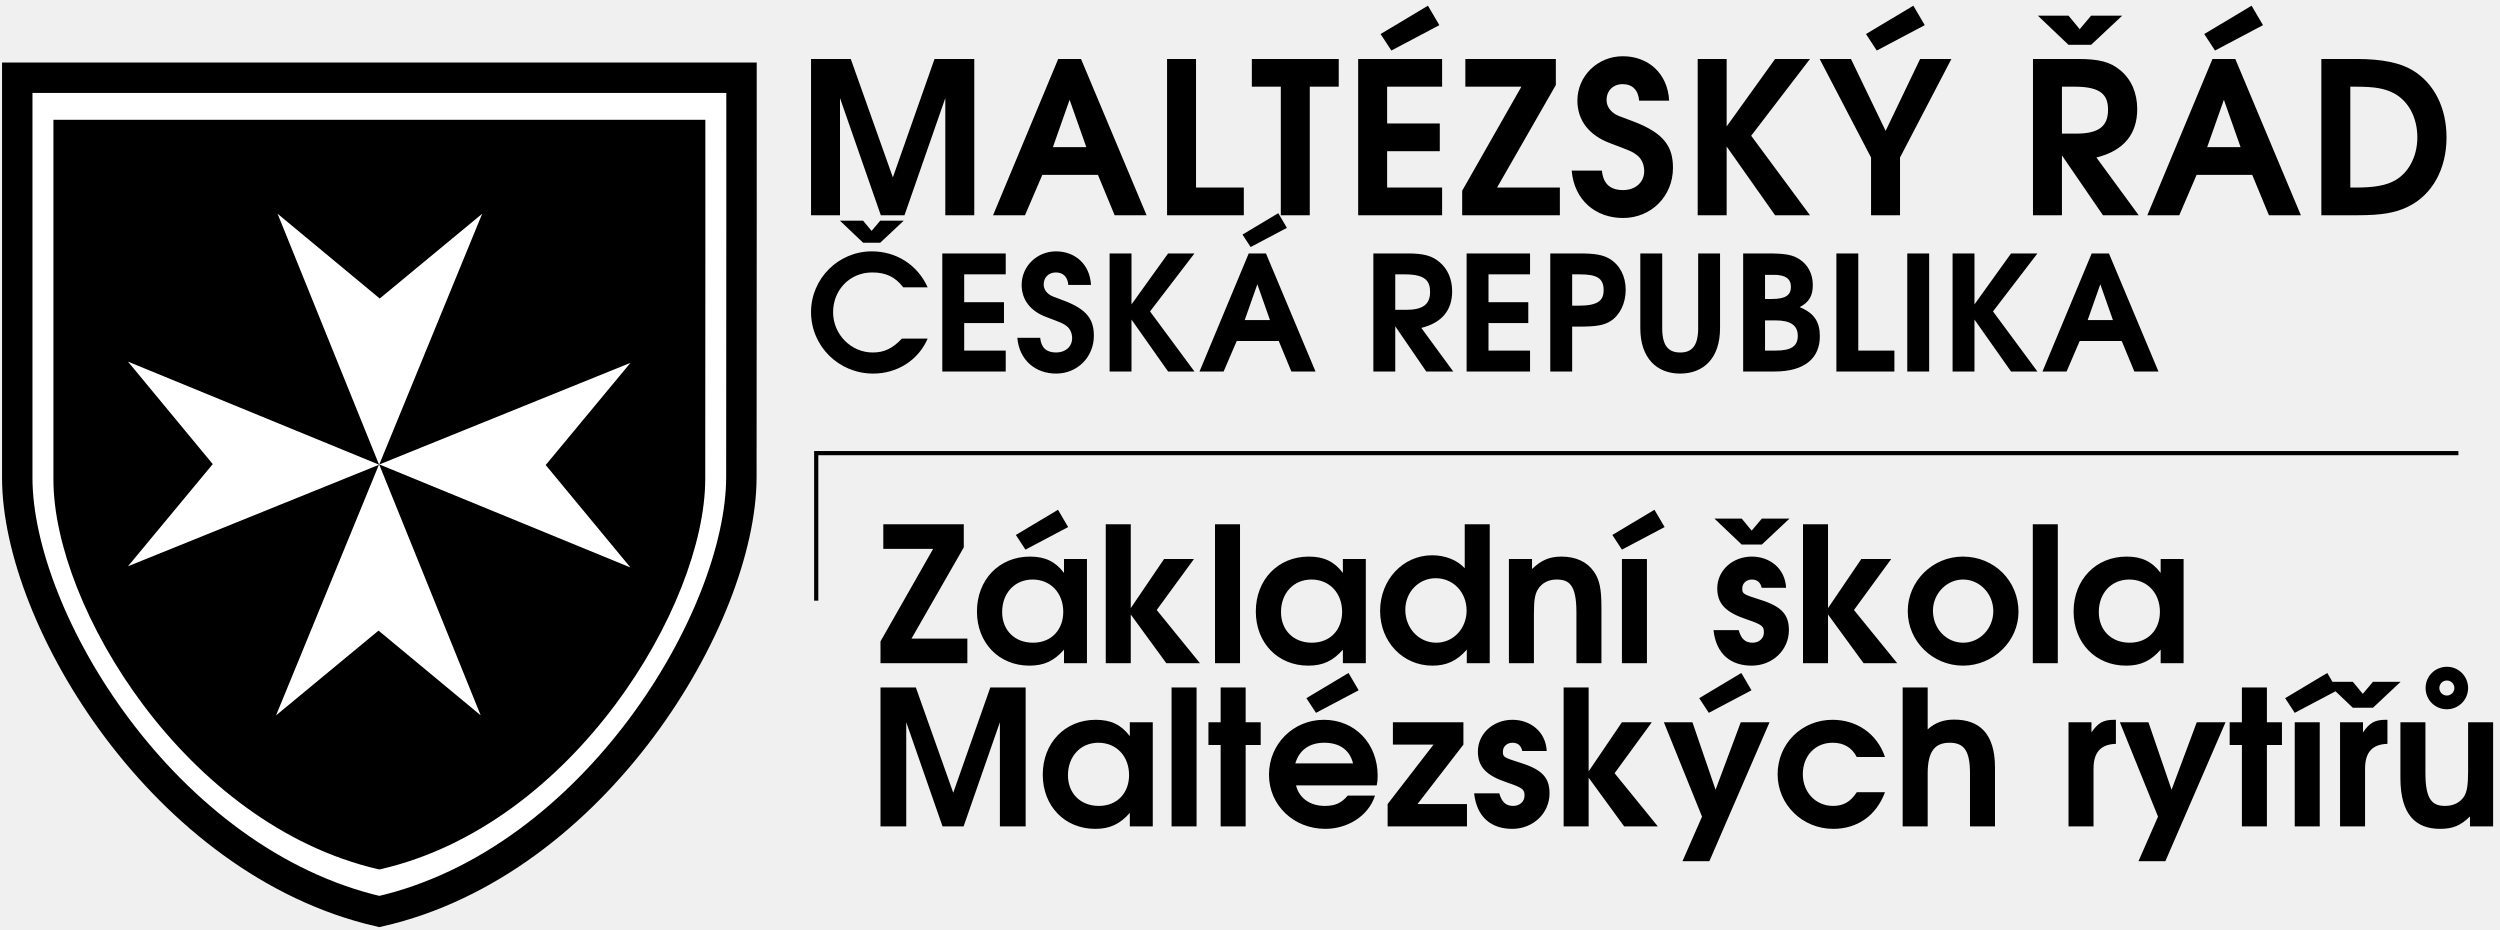
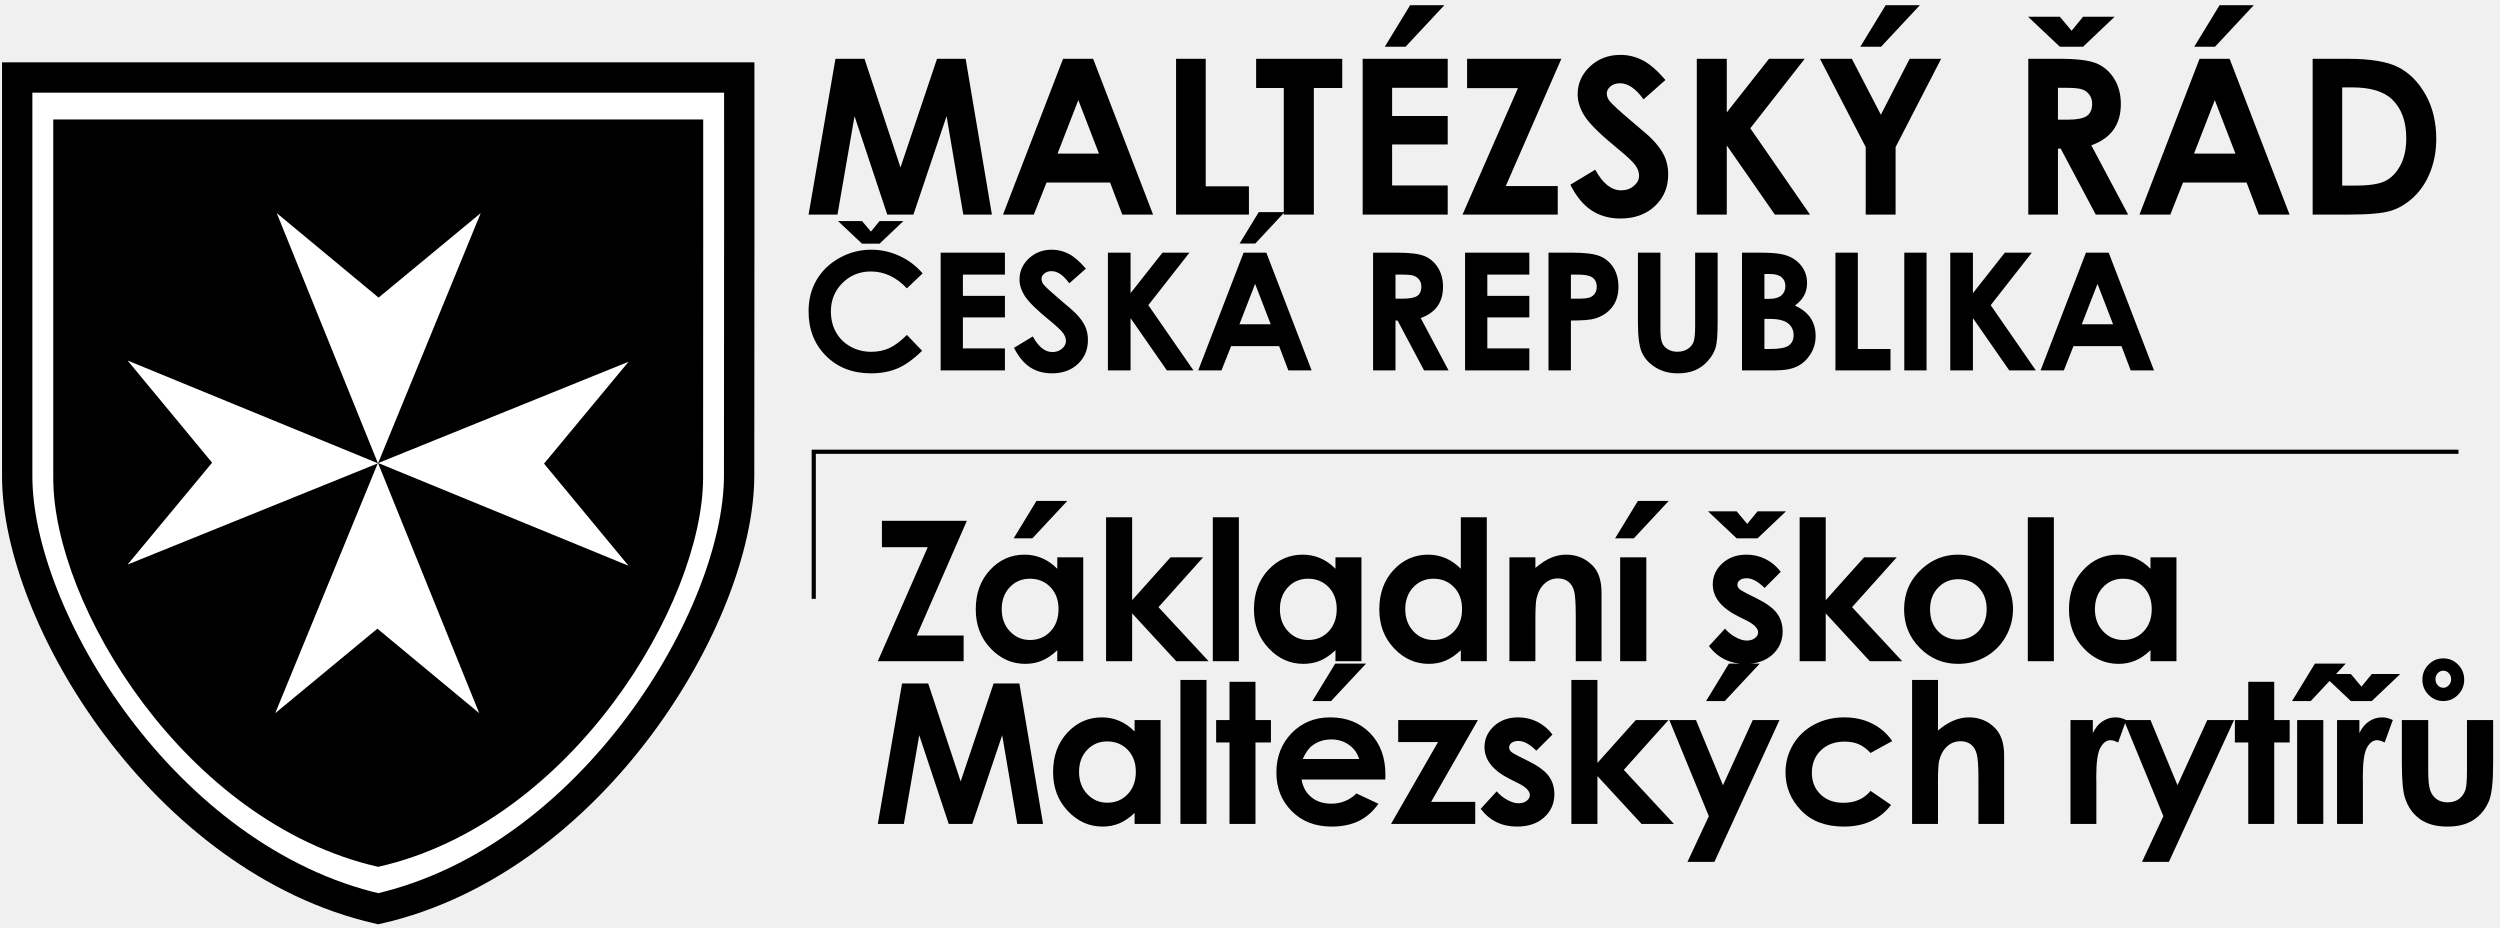
- <svg xmlns="http://www.w3.org/2000/svg" viewBox="-0.5 -8.91 364.30 135.51" width="364.30" height="135.51" role="img">
+ <svg xmlns="http://www.w3.org/2000/svg" viewBox="-0.5 -8.91 365.41 135.51" width="365.41" height="135.51" role="img">
  <g transform="translate(-113.9 -228.2)">
    <path fill-rule="nonzero" fill="#fff" d="M 168.676 352.117 C 200.066 344.965 221.41 309.176 221.438 288.828 C 221.473 264.148 221.457 230.609 221.457 230.609 L 115.91 230.609 C 115.91 230.609 115.902 263.938 115.91 288.914 C 115.914 309.433 137.351 344.914 168.676 352.117 " />
    <path fill="none" stroke-width="4.439" stroke-linejoin="miter" stroke="#000" d="M 0.001 -0.001 C 31.43 7.16 52.799 42.992 52.827 63.364 C 52.862 88.074 52.846 121.654 52.846 121.654 L -52.829 121.654 C -52.829 121.654 -52.837 88.285 -52.829 63.279 C -52.825 42.734 -31.361 7.21 0.001 -0.001 Z M 0.001 -0.001 " transform="matrix(0.9987, 0, 0, -0.9987, 168.6748, 352.1157)" />
    <path fill-rule="nonzero" fill="#000" d="M 168.676 345.535 C 196.668 339.16 215.699 307.246 215.726 289.101 C 215.754 267.094 215.742 237.188 215.742 237.188 L 121.625 237.188 C 121.625 237.188 121.621 266.91 121.625 289.183 C 121.633 307.476 140.746 339.113 168.676 345.535 " />
    <path fill="none" stroke-width="0.89" stroke-linejoin="miter" stroke="#000" d="M -0.001 0.002 C 28.025 6.384 47.08 38.337 47.107 56.504 C 47.134 78.538 47.123 108.481 47.123 108.481 L -47.109 108.481 C -47.109 108.481 -47.113 78.722 -47.109 56.422 C -47.101 38.106 -27.965 6.431 -0.001 0.002 Z M -0.001 0.002 " transform="matrix(0.9987, 0, 0, -0.9987, 168.6768, 345.5367)" />
    <path fill-rule="nonzero" fill="#fff" d="M 168.644 286.941 L 153.629 323.531 L 168.559 311.18 L 183.445 323.531 L 168.644 286.941 " />
    <path fill-rule="nonzero" fill="#fff" d="M 168.648 287.027 L 183.664 250.438 L 168.734 262.789 L 153.848 250.438 L 168.648 287.027 " />
    <path fill-rule="nonzero" fill="#fff" d="M 168.68 286.969 L 205.269 301.984 L 192.918 287.055 L 205.269 272.164 L 168.68 286.969 " />
    <path fill-rule="nonzero" fill="#fff" d="M 168.644 287.008 L 132.051 271.988 L 144.402 286.918 L 132.051 301.805 L 168.644 287.008 " />
  </g>
-   <path fill="#000" d="M117.684 22.455H121.905V5.385L127.852 22.455H131.302L137.249 5.385V22.455H141.47V-0.315H135.678L129.608 16.94L123.476 -0.315H117.684ZM144.209 22.455H148.862L151.389 16.57H159.492L161.926 22.455H166.579L157.027 -0.315H153.7ZM152.929 12.534 155.363 5.632 157.798 12.534ZM169.565 22.455H180.749V18.419H173.786V-0.315H169.565ZM181.917 3.721H186.138V22.455H190.359V3.721H194.581V-0.315H181.917ZM197.412 22.455H209.644V18.419H201.633V13.119H209.306V9.083H201.633V3.721H209.644V-0.315H197.412ZM200.678 -3.951 202.25 -1.547 209.244 -5.245 207.58 -8.079ZM212.569 22.455H226.804V18.419H217.653L226.218 3.475V-0.315H213.031V3.721H221.196L212.569 18.881ZM228.526 15.954C228.896 20.267 232.008 22.856 236.013 22.856C240.111 22.856 243.285 19.682 243.285 15.553C243.285 12.472 242.022 10.469 237.4 8.744C235.243 7.943 235.181 7.912 234.873 7.727C234.041 7.203 233.61 6.495 233.61 5.663C233.61 4.307 234.565 3.352 235.952 3.352C237.369 3.352 238.232 4.214 238.355 5.755H242.73C242.514 1.75 239.649 -0.715 235.982 -0.715C232.316 -0.715 229.358 2.15 229.358 5.755C229.358 8.62 231.053 10.808 234.103 11.948C237.123 13.088 237.369 13.181 238.047 13.704C238.725 14.228 239.094 15.091 239.094 16.015C239.094 17.648 237.831 18.788 236.013 18.788C234.134 18.788 233.117 17.864 232.932 15.954ZM246.887 22.455H251.108V12.441L258.164 22.455H263.248L254.682 10.87L263.248 -0.315H258.164L251.108 9.514V-0.315H246.887ZM264.662 -0.315 272.149 14.043V22.455H276.37V14.043L283.858 -0.315H279.298L274.275 10.161L269.222 -0.315ZM271.41 -3.951 272.981 -1.547 279.976 -5.245 278.312 -8.079ZM295.745 22.455H299.966V13.735L305.944 22.455H311.151L304.988 14.043C309.087 13.027 310.935 10.531 310.935 6.987C310.935 4.677 310.103 2.705 308.532 1.38C307.053 0.117 305.42 -0.315 302.308 -0.315H295.745ZM296.454 -6.631 300.921 -2.379H304.218L308.748 -6.631H304.218L302.554 -4.659L300.921 -6.631ZM299.966 10.562V3.721H301.846C305.851 3.721 306.683 5.077 306.683 7.111C306.683 9.514 305.297 10.562 302.031 10.562ZM312.411 22.455H317.064L319.59 16.57H327.694L330.128 22.455H334.781L325.229 -0.315H321.901ZM320.7 -3.951 322.271 -1.547 329.265 -5.245 327.601 -8.079ZM321.131 12.534 323.565 5.632 325.999 12.534ZM337.766 22.455H343.066C346.517 22.455 348.581 22.116 350.43 21.192C353.942 19.466 356.007 15.707 356.007 11.116C356.007 6.803 354.22 3.228 351.046 1.318C349.259 0.24 346.548 -0.315 342.973 -0.315H337.766ZM341.987 18.419V3.721H342.819C345.5 3.721 346.948 3.968 348.273 4.646C350.43 5.755 351.755 8.189 351.755 11.116C351.755 13.858 350.491 16.293 348.458 17.402C347.195 18.11 345.438 18.419 342.912 18.419Z M117.684 36.565C117.684 41.524 121.711 45.529 126.74 45.529C130.256 45.529 133.329 43.573 134.679 40.43H130.931C129.534 41.897 128.323 42.456 126.671 42.456C123.504 42.456 120.897 39.801 120.897 36.588C120.897 33.352 123.318 30.791 126.601 30.791C128.603 30.791 129.953 31.443 131.117 32.956H134.679C133.166 29.627 130.07 27.718 126.531 27.718C121.665 27.718 117.684 31.699 117.684 36.565ZM121.898 23.248 125.274 26.461H127.765L131.187 23.248H127.765L126.507 24.738L125.274 23.248ZM136.812 45.226H146.055V42.176H140.002V38.172H145.799V35.122H140.002V31.07H146.055V28.021H136.812ZM147.745 40.314C148.025 43.573 150.376 45.529 153.403 45.529C156.5 45.529 158.898 43.131 158.898 40.011C158.898 37.683 157.943 36.169 154.451 34.865C152.821 34.26 152.774 34.237 152.542 34.097C151.913 33.701 151.587 33.166 151.587 32.537C151.587 31.513 152.309 30.791 153.357 30.791C154.428 30.791 155.079 31.443 155.173 32.607H158.479C158.316 29.581 156.15 27.718 153.38 27.718C150.609 27.718 148.374 29.883 148.374 32.607C148.374 34.772 149.655 36.425 151.96 37.287C154.241 38.148 154.428 38.218 154.94 38.614C155.452 39.01 155.731 39.662 155.731 40.36C155.731 41.594 154.777 42.456 153.403 42.456C151.983 42.456 151.214 41.757 151.075 40.314ZM161.193 45.226H164.383V37.659L169.715 45.226H173.556L167.084 36.472L173.556 28.021H169.715L164.383 35.448V28.021H161.193ZM174.292 45.226H177.807L179.717 40.779H185.84L187.679 45.226H191.195L183.977 28.021H181.463ZM180.555 25.273 181.742 27.089 187.027 24.295 185.77 22.154ZM180.881 37.729 182.72 32.514 184.559 37.729ZM199.627 45.226H202.817V38.637L207.334 45.226H211.269L206.612 38.87C209.709 38.102 211.106 36.216 211.106 33.538C211.106 31.792 210.477 30.302 209.29 29.301C208.172 28.346 206.938 28.021 204.587 28.021H199.627ZM202.817 36.239V31.07H204.237C207.264 31.07 207.893 32.095 207.893 33.632C207.893 35.448 206.845 36.239 204.377 36.239ZM213.215 45.226H222.458V42.176H216.405V38.172H222.202V35.122H216.405V31.07H222.458V28.021H213.215ZM225.405 45.226H228.595V38.684H229.62C232.064 38.684 233.182 38.498 234.136 37.916C235.533 37.054 236.395 35.308 236.395 33.329C236.395 31.35 235.556 29.72 234.066 28.812C233.089 28.23 231.948 28.021 229.666 28.021H225.405ZM228.595 35.634V31.07H229.666C232.111 31.07 233.182 31.559 233.182 33.376C233.182 34.865 232.39 35.634 229.526 35.634ZM238.527 38.917C238.527 43.294 240.949 45.529 244.325 45.529C247.724 45.529 250.145 43.317 250.145 38.917V28.021H246.956V38.917C246.956 41.617 245.931 42.456 244.348 42.456C242.718 42.456 241.717 41.594 241.717 38.917V28.021H238.527ZM253.512 45.226H258.098C262.522 45.226 264.687 43.247 264.687 40.104C264.687 38.055 263.942 36.751 261.754 35.843C263.127 35.122 263.663 34.214 263.663 32.607C263.663 31.001 262.941 29.65 261.707 28.859C260.683 28.207 259.612 28.021 257.051 28.021H253.512ZM256.701 42.176V37.776H258.215C260.426 37.776 261.474 38.498 261.474 40.034C261.474 41.524 260.52 42.176 258.285 42.176ZM256.701 34.656V31.14H258.005C259.658 31.14 260.473 31.699 260.473 32.886C260.473 34.12 259.658 34.656 257.726 34.656ZM267.099 45.226H275.551V42.176H270.289V28.021H267.099ZM277.427 45.226H280.617V28.021H277.427ZM284.03 45.226H287.22V37.659L292.551 45.226H296.393L289.92 36.472L296.393 28.021H292.551L287.22 35.448V28.021H284.03ZM297.129 45.226H300.644L302.553 40.779H308.676L310.516 45.226H314.031L306.814 28.021H304.3ZM303.717 37.729 305.557 32.514 307.396 37.729Z" />
-   <path fill="none" stroke="#000" stroke-width="0.61" d="M118.44 78.62V57.12H357.74" />
-   <path fill="#000" d="M127.804 87.732H140.463V84.143H132.325L139.943 70.853V67.483H128.215V71.072H135.476L127.804 84.554ZM141.861 80.197C141.861 84.773 145.067 88.088 149.506 88.088C151.643 88.088 153.095 87.403 154.548 85.759V87.732H157.891V72.552H154.548V74.579C153.287 72.908 151.78 72.196 149.588 72.196C145.094 72.196 141.861 75.566 141.861 80.197ZM145.533 80.279C145.533 77.511 147.369 75.539 149.972 75.539C152.575 75.539 154.438 77.484 154.438 80.252C154.438 82.772 152.794 84.745 150.026 84.745C147.369 84.745 145.533 82.937 145.533 80.279ZM147.533 69.044 148.93 71.182 155.15 67.894 153.671 65.373ZM160.631 87.732H164.275V80.635L169.454 87.732H174.359L168.056 79.978L173.482 72.552H169.125L164.275 79.704V67.483H160.631ZM176.551 87.732H180.195V67.483H176.551ZM182.497 80.197C182.497 84.773 185.703 88.088 190.142 88.088C192.279 88.088 193.731 87.403 195.184 85.759V87.732H198.527V72.552H195.184V74.579C193.923 72.908 192.416 72.196 190.224 72.196C185.73 72.196 182.497 75.566 182.497 80.197ZM186.169 80.279C186.169 77.511 188.005 75.539 190.608 75.539C193.211 75.539 195.074 77.484 195.074 80.252C195.074 82.772 193.43 84.745 190.662 84.745C188.005 84.745 186.169 82.937 186.169 80.279ZM200.609 80.115C200.609 84.608 203.925 88.088 208.227 88.088C210.282 88.088 211.789 87.403 213.241 85.759V87.732H216.584V67.483H212.94V73.894C211.871 72.716 210.117 72.004 208.199 72.004C203.952 72.004 200.609 75.566 200.609 80.115ZM204.281 79.95C204.281 77.374 206.226 75.347 208.72 75.347C211.268 75.347 213.214 77.402 213.214 80.06C213.214 82.69 211.268 84.745 208.802 84.745C206.254 84.745 204.281 82.635 204.281 79.95ZM219.379 87.732H223.023V80.58C223.023 78.553 223.16 77.676 223.626 76.936C224.202 76.032 225.161 75.539 226.311 75.539C228.12 75.539 229.216 76.251 229.216 80.306V87.732H232.86V79.594C232.86 76.881 232.586 75.566 231.764 74.388C230.778 72.963 229.134 72.196 227.024 72.196C225.298 72.196 224.092 72.716 222.749 74.004V72.552H219.379ZM234.45 69.044 235.847 71.182 242.067 67.894 240.587 65.373ZM235.847 87.732H239.491V72.552H235.847ZM249.191 82.909C249.575 86.444 251.74 88.088 254.754 88.088C257.795 88.088 260.179 85.814 260.179 82.909C260.179 80.663 259.138 79.457 255.959 78.471C253.466 77.676 253.384 77.621 253.384 76.826C253.384 76.087 253.987 75.539 254.781 75.539C255.548 75.539 256.042 75.95 256.206 76.744H259.768C259.631 73.894 257.357 72.196 254.781 72.196C251.959 72.196 249.739 74.223 249.739 76.826C249.739 79.046 250.945 80.306 253.959 81.32C256.398 82.142 256.535 82.389 256.535 83.266C256.535 84.115 255.822 84.745 254.891 84.745C253.822 84.745 253.219 84.197 252.863 82.909ZM249.328 66.661 253.302 70.442H256.233L260.262 66.661H256.233L254.754 68.414L253.302 66.661ZM262.234 87.732H265.879V80.635L271.058 87.732H275.962L269.66 79.978L275.086 72.552H270.729L265.879 79.704V67.483H262.234ZM277.497 80.142C277.497 84.526 281.114 88.088 285.553 88.088C289.964 88.088 293.636 84.526 293.636 80.252C293.636 75.73 290.101 72.196 285.525 72.196C281.114 72.196 277.497 75.785 277.497 80.142ZM281.169 80.087C281.169 77.594 283.169 75.539 285.553 75.539C287.991 75.539 289.964 77.621 289.964 80.142C289.964 82.69 287.991 84.745 285.58 84.745C283.114 84.745 281.169 82.69 281.169 80.087ZM295.719 87.732H299.363V67.483H295.719ZM301.665 80.197C301.665 84.773 304.871 88.088 309.31 88.088C311.447 88.088 312.899 87.403 314.351 85.759V87.732H317.694V72.552H314.351V74.579C313.091 72.908 311.584 72.196 309.392 72.196C304.898 72.196 301.665 75.566 301.665 80.197ZM305.337 80.279C305.337 77.511 307.172 75.539 309.775 75.539C312.379 75.539 314.242 77.484 314.242 80.252C314.242 82.772 312.598 84.745 309.83 84.745C307.172 84.745 305.337 82.937 305.337 80.279Z M127.804 111.515H131.558V96.335L136.846 111.515H139.915L145.204 96.335V111.515H148.958V91.266H143.806L138.408 106.61L132.956 91.266H127.804ZM151.451 103.98C151.451 108.556 154.657 111.871 159.096 111.871C161.233 111.871 162.686 111.186 164.138 109.542V111.515H167.481V96.335H164.138V98.363C162.878 96.691 161.37 95.979 159.178 95.979C154.685 95.979 151.451 99.349 151.451 103.98ZM155.123 104.062C155.123 101.295 156.959 99.322 159.562 99.322C162.165 99.322 164.028 101.267 164.028 104.035C164.028 106.556 162.384 108.528 159.617 108.528C156.959 108.528 155.123 106.72 155.123 104.062ZM170.221 111.515H173.865V91.266H170.221ZM175.592 99.65H177.373V111.515H181.017V99.65H183.209V96.335H181.017V91.266H177.373V96.335H175.592ZM184.415 103.98C184.415 108.419 188.005 111.871 192.635 111.871C195.704 111.871 198.855 110.145 199.869 107.022H195.896C194.964 108.118 194.06 108.528 192.553 108.528C190.388 108.528 188.799 107.378 188.361 105.542H200.116C200.225 105.021 200.253 104.692 200.253 104.144C200.253 99.431 196.937 95.979 192.416 95.979C187.95 95.979 184.415 99.513 184.415 103.98ZM188.251 102.336C188.827 100.39 190.306 99.322 192.471 99.322C194.718 99.322 196.197 100.39 196.663 102.336ZM189.868 92.828 191.265 94.965 197.485 91.677 196.006 89.156ZM201.705 111.515H213.268V108.254H206.062L212.748 99.596V96.335H202.472V99.596H208.391L201.705 108.254ZM214.31 106.693C214.693 110.227 216.858 111.871 219.872 111.871C222.914 111.871 225.298 109.597 225.298 106.693C225.298 104.446 224.256 103.24 221.078 102.254C218.584 101.459 218.502 101.404 218.502 100.61C218.502 99.87 219.105 99.322 219.899 99.322C220.667 99.322 221.16 99.733 221.324 100.527H224.887C224.75 97.678 222.475 95.979 219.899 95.979C217.077 95.979 214.858 98.007 214.858 100.61C214.858 102.829 216.063 104.09 219.077 105.103C221.516 105.925 221.653 106.172 221.653 107.049C221.653 107.898 220.941 108.528 220.009 108.528C218.94 108.528 218.338 107.981 217.981 106.693ZM227.353 111.515H230.997V104.418L236.176 111.515H241.081L234.778 103.761L240.204 96.335H235.847L230.997 103.487V91.266H227.353ZM241.958 96.335 247.52 110.09 244.67 116.585H248.589L257.357 96.335H253.165L249.493 106.172L246.122 96.335ZM247.109 92.828 248.506 94.965 254.726 91.677 253.247 89.156ZM258.535 103.925C258.535 108.337 262.152 111.871 266.646 111.871C270.181 111.871 272.921 109.926 274.181 106.528H270.071C269.167 107.926 268.126 108.528 266.618 108.528C264.098 108.528 262.207 106.556 262.207 103.898C262.207 101.24 264.015 99.322 266.536 99.322C268.18 99.322 269.331 100.007 270.071 101.404H274.181C273.003 97.924 269.989 95.979 266.536 95.979C262.043 95.979 258.535 99.459 258.535 103.925ZM276.757 111.515H280.401V103.816C280.401 100.473 281.525 99.322 283.607 99.322C285.745 99.322 286.567 100.582 286.567 103.761V111.515H290.211V102.939C290.211 97.952 287.909 95.951 284.265 95.951C282.703 95.951 281.497 96.39 280.401 97.376V91.266H276.757ZM300.925 111.515H304.569V103.076C304.569 100.719 305.638 99.541 307.83 99.486V95.979H307.556C305.994 95.979 305.227 96.417 304.268 97.815V96.335H300.925ZM308.405 96.335 313.968 110.09 311.118 116.585H315.036L323.805 96.335H319.613L315.941 106.172L312.57 96.335ZM324.408 99.65H326.189V111.515H329.833V99.65H332.025V96.335H329.833V91.266H326.189V96.335H324.408ZM332.491 92.828 333.889 94.965 340.109 91.677 338.629 89.156ZM333.889 111.515H337.533V96.335H333.889ZM338.382 90.444 342.356 94.225H345.287L349.315 90.444H345.287L343.808 92.197L342.356 90.444ZM340.492 111.515H344.137V103.076C344.137 100.719 345.205 99.541 347.397 99.486V95.979H347.123C345.561 95.979 344.794 96.417 343.835 97.815V96.335H340.492ZM349.288 104.473C349.288 109.816 351.535 111.871 355.07 111.871C356.906 111.871 358.056 111.406 359.426 110.063V111.515H362.797V96.335H359.152V103.487C359.152 105.514 358.988 106.446 358.577 107.131C358.029 108.008 357.043 108.528 355.81 108.528C354.056 108.528 352.932 107.789 352.932 103.761V96.335H349.288ZM352.96 91.348C352.96 93.074 354.33 94.444 356.056 94.444C357.755 94.444 359.152 93.074 359.152 91.348C359.152 89.649 357.782 88.252 356.084 88.252C354.33 88.252 352.96 89.622 352.96 91.348ZM354.96 91.348C354.96 90.745 355.453 90.252 356.056 90.252C356.659 90.252 357.152 90.745 357.152 91.348C357.152 91.951 356.659 92.444 356.056 92.444C355.453 92.444 354.96 91.951 354.96 91.348Z" />
+   <path fill="#000" d="M121.615 -0.316H125.857L131.12 15.566L136.46 -0.316H140.64L144.479 22.455H140.299L137.854 8.074L133.008 22.455H129.185L124.402 8.074L121.909 22.455H117.684ZM154.881 -0.316H159.278L168.039 22.455H163.534L161.754 17.765H152.466L150.609 22.455H146.104ZM157.11 5.721 154.076 13.539H160.129ZM171.398 -0.316H175.732V18.322H182.048V22.455H171.398ZM183.101 -0.316H195.686V3.957H191.537V22.455H187.141V3.957H183.101ZM198.673 -0.316H211.103V3.926H202.977V8.043H211.103V12.207H202.977V18.198H211.103V22.455H198.673ZM205.608 -8.148H210.608L204.943 -2.08H201.909ZM213.936 -0.316H227.713L219.586 18.291H227.187V22.455H213.271L221.367 3.972H213.936ZM242.93 2.78 239.726 5.613Q238.038 3.26 236.289 3.26Q235.438 3.26 234.896 3.717Q234.354 4.173 234.354 4.746Q234.354 5.319 234.741 5.83Q235.267 6.511 237.914 8.755Q240.391 10.83 240.917 11.372Q242.233 12.703 242.783 13.918Q243.332 15.133 243.332 16.573Q243.332 19.375 241.397 21.201Q239.462 23.028 236.351 23.028Q233.921 23.028 232.117 21.836Q230.314 20.644 229.029 18.09L232.667 15.892Q234.308 18.91 236.444 18.91Q237.558 18.91 238.317 18.26Q239.075 17.61 239.075 16.759Q239.075 15.985 238.503 15.21Q237.93 14.437 235.979 12.842Q232.264 9.808 231.181 8.159Q230.097 6.511 230.097 4.87Q230.097 2.502 231.9 0.807Q233.704 -0.888 236.351 -0.888Q238.054 -0.888 239.594 -0.099Q241.134 0.691 242.93 2.78ZM247.512 -0.316H251.893V7.517L258.069 -0.316H263.286L255.329 9.839L264.06 22.455H258.92L251.893 12.347V22.455H247.512ZM265.515 -0.316H270.174L274.415 7.858L278.626 -0.316H283.223L276.567 12.594V22.455H272.202V12.594ZM275.112 -8.148H280.112L274.446 -2.08H271.412ZM295.963 -0.316H300.561Q304.338 -0.316 305.94 0.358Q307.542 1.031 308.517 2.595Q309.492 4.158 309.492 6.294Q309.492 8.539 308.417 10.048Q307.341 11.557 305.174 12.331L310.56 22.455H305.824L300.7 12.811H300.298V22.455H295.963ZM300.298 8.585H301.66Q303.734 8.585 304.516 8.043Q305.297 7.502 305.297 6.248Q305.297 5.505 304.91 4.955Q304.523 4.406 303.873 4.166Q303.223 3.926 301.489 3.926H300.298ZM295.932 -6.461H300.576L302.294 -4.418L303.966 -6.461H308.579L303.966 -2.08H300.576ZM320.994 -0.316H325.39L334.152 22.455H329.647L327.867 17.765H318.579L316.721 22.455H312.217ZM323.223 5.721 320.189 13.539H326.241ZM323.92 -8.148H328.919L323.254 -2.08H320.22ZM337.526 -0.316H342.665Q347.634 -0.316 350.049 0.915Q352.464 2.146 354.027 4.917Q355.591 7.687 355.591 11.387Q355.591 14.019 354.716 16.224Q353.842 18.43 352.301 19.885Q350.761 21.34 348.966 21.898Q347.17 22.455 342.743 22.455H337.526ZM341.845 3.864V18.214H343.857Q346.829 18.214 348.168 17.532Q349.507 16.851 350.359 15.242Q351.21 13.632 351.21 11.279Q351.21 7.656 349.182 5.66Q347.356 3.864 343.316 3.864Z M134.352 31.049 132.059 33.237Q129.72 30.769 126.795 30.769Q124.327 30.769 122.637 32.453Q120.947 34.138 120.947 36.605Q120.947 38.325 121.696 39.658Q122.444 40.992 123.813 41.752Q125.181 42.512 126.854 42.512Q128.281 42.512 129.462 41.98Q130.644 41.448 132.059 40.044L134.281 42.36Q132.375 44.22 130.679 44.94Q128.983 45.659 126.807 45.659Q122.795 45.659 120.239 43.115Q117.684 40.571 117.684 36.594Q117.684 34.02 118.847 32.02Q120.011 30.02 122.181 28.804Q124.351 27.587 126.854 27.587Q128.983 27.587 130.954 28.488Q132.925 29.389 134.352 31.049ZM121.988 23.4H125.497L126.795 24.944L128.059 23.4H131.544L128.059 26.71H125.497ZM136.989 28.02H146.382V31.225H140.241V34.336H146.382V37.483H140.241V42.01H146.382V45.226H136.989ZM158.214 30.359 155.792 32.5Q154.518 30.722 153.196 30.722Q152.552 30.722 152.143 31.067Q151.734 31.412 151.734 31.845Q151.734 32.278 152.026 32.664Q152.424 33.178 154.424 34.874Q156.295 36.442 156.693 36.851Q157.687 37.857 158.103 38.775Q158.518 39.694 158.518 40.781Q158.518 42.898 157.056 44.279Q155.594 45.659 153.243 45.659Q151.406 45.659 150.043 44.758Q148.681 43.858 147.71 41.928L150.459 40.267Q151.698 42.547 153.313 42.547Q154.155 42.547 154.728 42.056Q155.301 41.565 155.301 40.922Q155.301 40.337 154.868 39.752Q154.436 39.167 152.962 37.962Q150.155 35.67 149.336 34.424Q148.517 33.178 148.517 31.939Q148.517 30.149 149.88 28.868Q151.242 27.587 153.243 27.587Q154.529 27.587 155.693 28.184Q156.857 28.78 158.214 30.359ZM161.436 28.02H164.747V33.939L169.414 28.02H173.356L167.343 35.693L173.94 45.226H170.057L164.747 37.588V45.226H161.436ZM181.269 28.02H184.591L191.211 45.226H187.807L186.462 41.682H179.444L178.04 45.226H174.637ZM182.953 32.582 180.66 38.489H185.234ZM183.479 22.101H187.257L182.976 26.687H180.684ZM200.195 28.02H203.669Q206.523 28.02 207.733 28.529Q208.944 29.038 209.681 30.219Q210.418 31.4 210.418 33.015Q210.418 34.711 209.605 35.851Q208.792 36.992 207.154 37.576L211.225 45.226H207.646L203.774 37.939H203.47V45.226H200.195ZM203.47 34.746H204.499Q206.066 34.746 206.657 34.336Q207.248 33.927 207.248 32.98Q207.248 32.418 206.955 32.003Q206.663 31.587 206.172 31.406Q205.68 31.225 204.37 31.225H203.47ZM213.64 28.02H223.033V31.225H216.892V34.336H223.033V37.483H216.892V42.01H223.033V45.226H213.64ZM225.835 28.02H229.309Q232.128 28.02 233.373 28.541Q234.619 29.061 235.338 30.225Q236.058 31.389 236.058 33.015Q236.058 34.816 235.116 36.009Q234.174 37.202 232.56 37.67Q231.613 37.939 229.11 37.939V45.226H225.835ZM229.11 34.746H230.151Q231.379 34.746 231.858 34.57Q232.338 34.395 232.613 33.991Q232.888 33.588 232.888 33.015Q232.888 32.02 232.116 31.564Q231.554 31.225 230.034 31.225H229.11ZM238.906 28.02H242.193V39.155Q242.193 40.594 242.444 41.191Q242.696 41.787 243.275 42.144Q243.854 42.501 244.673 42.501Q245.538 42.501 246.164 42.103Q246.79 41.705 247.03 41.091Q247.269 40.477 247.269 38.746V28.02H250.556V38.278Q250.556 40.875 250.264 41.881Q249.971 42.887 249.147 43.822Q248.322 44.758 247.246 45.209Q246.17 45.659 244.743 45.659Q242.871 45.659 241.485 44.799Q240.099 43.939 239.503 42.647Q238.906 41.354 238.906 38.278ZM254.118 45.226V28.02H256.82Q259.171 28.02 260.259 28.324Q261.803 28.733 262.715 29.845Q263.628 30.956 263.628 32.465Q263.628 33.447 263.212 34.249Q262.797 35.05 261.861 35.752Q263.429 36.489 264.154 37.594Q264.879 38.699 264.879 40.208Q264.879 41.659 264.131 42.852Q263.382 44.045 262.201 44.635Q261.019 45.226 258.937 45.226ZM257.393 31.143V34.769H258.107Q259.3 34.769 259.879 34.266Q260.458 33.763 260.458 32.898Q260.458 32.09 259.908 31.617Q259.358 31.143 258.235 31.143ZM257.393 37.693V42.103H258.212Q260.247 42.103 260.955 41.588Q261.663 41.074 261.663 40.091Q261.663 38.98 260.832 38.337Q260.002 37.693 258.072 37.693ZM267.774 28.02H271.05V42.103H275.822V45.226H267.774ZM277.84 28.02H281.092V45.226H277.84ZM284.56 28.02H287.87V33.939L292.537 28.02H296.479L290.467 35.693L297.064 45.226H293.18L287.87 37.588V45.226H284.56ZM304.392 28.02H307.714L314.334 45.226H310.931L309.586 41.682H302.567L301.164 45.226H297.76ZM306.077 32.582 303.784 38.489H308.357Z" />
+   <path fill="none" stroke="#000" stroke-width="0.61" d="M118.44 78.62V57.12H358.84" />
+   <path fill="#000" d="M128.404 67.208H140.822L133.497 83.979H140.347V87.732H127.804L135.101 71.073H128.404ZM154.036 72.552H157.832V87.732H154.036V86.128Q152.92 87.188 151.797 87.655Q150.674 88.123 149.362 88.123Q146.418 88.123 144.269 85.841Q142.121 83.56 142.121 80.17Q142.121 76.654 144.2 74.407Q146.279 72.161 149.251 72.161Q150.618 72.161 151.818 72.677Q153.018 73.193 154.036 74.226ZM150.032 75.677Q148.26 75.677 147.088 76.926Q145.916 78.174 145.916 80.128Q145.916 82.095 147.109 83.365Q148.302 84.635 150.046 84.635Q151.846 84.635 153.032 83.386Q154.218 82.137 154.218 80.114Q154.218 78.133 153.032 76.905Q151.846 75.677 150.032 75.677ZM150.995 64.305H155.501L150.395 69.775H147.66ZM161.167 66.691H164.977V78.816L170.586 72.552H175.357L168.827 79.835L176.153 87.732H171.423L164.977 80.742V87.732H161.167ZM176.768 66.691H180.577V87.732H176.768ZM194.698 72.552H198.494V87.732H194.698V86.128Q193.582 87.188 192.459 87.655Q191.336 88.123 190.024 88.123Q187.08 88.123 184.931 85.841Q182.783 83.56 182.783 80.17Q182.783 76.654 184.862 74.407Q186.941 72.161 189.912 72.161Q191.28 72.161 192.48 72.677Q193.68 73.193 194.698 74.226ZM190.694 75.677Q188.922 75.677 187.75 76.926Q186.578 78.174 186.578 80.128Q186.578 82.095 187.771 83.365Q188.964 84.635 190.708 84.635Q192.508 84.635 193.694 83.386Q194.88 82.137 194.88 80.114Q194.88 78.133 193.694 76.905Q192.508 75.677 190.694 75.677ZM213.019 66.691H216.815V87.732H213.019V86.128Q211.903 87.188 210.78 87.655Q209.657 88.123 208.345 88.123Q205.401 88.123 203.253 85.841Q201.104 83.56 201.104 80.17Q201.104 76.654 203.183 74.407Q205.262 72.161 208.234 72.161Q209.601 72.161 210.801 72.677Q212.001 73.193 213.019 74.226ZM209.015 75.677Q207.243 75.677 206.071 76.926Q204.899 78.174 204.899 80.128Q204.899 82.095 206.092 83.365Q207.285 84.635 209.029 84.635Q210.829 84.635 212.015 83.386Q213.201 82.137 213.201 80.114Q213.201 78.133 212.015 76.905Q210.829 75.677 209.015 75.677ZM220.123 72.552H223.918V74.1Q225.215 73.012 226.269 72.586Q227.322 72.161 228.424 72.161Q230.685 72.161 232.262 73.737Q233.587 75.077 233.587 77.7V87.732H229.82V81.077Q229.82 78.356 229.576 77.463Q229.331 76.57 228.725 76.103Q228.118 75.635 227.225 75.635Q226.066 75.635 225.236 76.409Q224.406 77.184 224.085 78.551Q223.918 79.263 223.918 81.635V87.732H220.123ZM236.309 72.552H240.132V87.732H236.309ZM238.904 64.305H243.411L238.304 69.775H235.57ZM259.78 74.672 257.422 77.03Q255.985 75.607 254.813 75.607Q254.171 75.607 253.808 75.879Q253.445 76.151 253.445 76.556Q253.445 76.863 253.676 77.121Q253.906 77.379 254.813 77.826L256.208 78.523Q258.413 79.612 259.236 80.742Q260.059 81.872 260.059 83.393Q260.059 85.416 258.573 86.769Q257.087 88.123 254.59 88.123Q251.269 88.123 249.287 85.528L251.632 82.974Q252.301 83.756 253.201 84.237Q254.101 84.718 254.799 84.718Q255.552 84.718 256.013 84.356Q256.473 83.993 256.473 83.518Q256.473 82.639 254.813 81.802L253.529 81.16Q249.846 79.305 249.846 76.514Q249.846 74.714 251.234 73.438Q252.622 72.161 254.785 72.161Q256.264 72.161 257.568 72.81Q258.873 73.459 259.78 74.672ZM249.148 65.826H253.334L254.883 67.668L256.389 65.826H260.547L256.389 69.775H253.334ZM262.544 66.691H266.353V78.816L271.962 72.552H276.734L270.204 79.835L277.529 87.732H272.799L266.353 80.742V87.732H262.544ZM285.679 72.161Q287.827 72.161 289.718 73.235Q291.609 74.31 292.669 76.151Q293.729 77.993 293.729 80.128Q293.729 82.277 292.662 84.146Q291.595 86.016 289.753 87.069Q287.911 88.123 285.693 88.123Q282.428 88.123 280.118 85.8Q277.809 83.477 277.809 80.156Q277.809 76.598 280.418 74.226Q282.707 72.161 285.679 72.161ZM285.735 75.747Q283.962 75.747 282.784 76.981Q281.604 78.216 281.604 80.142Q281.604 82.123 282.769 83.351Q283.935 84.579 285.721 84.579Q287.507 84.579 288.692 83.337Q289.878 82.095 289.878 80.142Q289.878 78.189 288.713 76.968Q287.548 75.747 285.735 75.747ZM295.893 66.691H299.702V87.732H295.893ZM313.824 72.552H317.619V87.732H313.824V86.128Q312.708 87.188 311.584 87.655Q310.461 88.123 309.15 88.123Q306.206 88.123 304.057 85.841Q301.908 83.56 301.908 80.17Q301.908 76.654 303.987 74.407Q306.066 72.161 309.038 72.161Q310.405 72.161 311.605 72.677Q312.805 73.193 313.824 74.226ZM309.819 75.677Q308.047 75.677 306.875 76.926Q305.703 78.174 305.703 80.128Q305.703 82.095 306.896 83.365Q308.089 84.635 309.833 84.635Q311.633 84.635 312.819 83.386Q314.005 82.137 314.005 80.114Q314.005 78.133 312.819 76.905Q311.633 75.677 309.819 75.677Z M131.348 90.991H135.171L139.915 105.306L144.729 90.991H148.496L151.956 111.515H148.189L145.984 98.553L141.617 111.515H138.171L133.859 98.553L131.613 111.515H127.804ZM165.338 96.335H169.133V111.515H165.338V109.911Q164.222 110.971 163.099 111.439Q161.976 111.906 160.664 111.906Q157.72 111.906 155.571 109.625Q153.423 107.343 153.423 103.953Q153.423 100.437 155.501 98.19Q157.58 95.944 160.552 95.944Q161.92 95.944 163.12 96.46Q164.32 96.977 165.338 98.009ZM161.334 99.46Q159.562 99.46 158.39 100.709Q157.218 101.958 157.218 103.911Q157.218 105.878 158.411 107.148Q159.603 108.418 161.348 108.418Q163.148 108.418 164.333 107.169Q165.519 105.92 165.519 103.897Q165.519 101.916 164.333 100.688Q163.148 99.46 161.334 99.46ZM172.037 90.475H175.846V111.515H172.037ZM179.21 90.74H183.005V96.335H185.265V99.614H183.005V111.515H179.21V99.614H177.256V96.335H179.21ZM201.982 105.027H189.745Q190.01 106.646 191.161 107.602Q192.312 108.557 194.098 108.557Q196.233 108.557 197.768 107.064L200.977 108.571Q199.777 110.273 198.103 111.09Q196.429 111.906 194.126 111.906Q190.554 111.906 188.308 109.653Q186.062 107.399 186.062 104.009Q186.062 100.534 188.301 98.239Q190.54 95.944 193.917 95.944Q197.503 95.944 199.749 98.239Q201.996 100.534 201.996 104.302ZM198.159 102.027Q197.782 100.758 196.673 99.962Q195.563 99.167 194.098 99.167Q192.508 99.167 191.308 100.06Q190.554 100.618 189.912 102.027ZM194.656 88.089H199.163L194.056 93.558H191.322ZM203.867 96.335H215.517L208.68 108.292H215.126V111.515H202.82L209.685 99.558H203.867ZM226.415 98.456 224.057 100.814Q222.62 99.39 221.448 99.39Q220.806 99.39 220.444 99.662Q220.081 99.934 220.081 100.339Q220.081 100.646 220.311 100.904Q220.541 101.162 221.448 101.609L222.843 102.306Q225.048 103.395 225.871 104.525Q226.694 105.655 226.694 107.176Q226.694 109.199 225.208 110.552Q223.722 111.906 221.225 111.906Q217.904 111.906 215.923 109.311L218.267 106.757Q218.937 107.539 219.837 108.02Q220.737 108.501 221.434 108.501Q222.188 108.501 222.648 108.139Q223.108 107.776 223.108 107.302Q223.108 106.422 221.448 105.585L220.165 104.944Q216.481 103.088 216.481 100.297Q216.481 98.497 217.869 97.221Q219.258 95.944 221.42 95.944Q222.899 95.944 224.204 96.593Q225.508 97.242 226.415 98.456ZM229.179 90.475H232.988V102.6L238.597 96.335H243.369L236.839 103.618L244.164 111.515H239.434L232.988 104.525V111.515H229.179ZM243.496 96.335H247.389L251.337 105.864L255.691 96.335H259.597L250.082 117.068H246.147L249.272 110.385ZM252.202 88.089H256.709L251.602 93.558H248.868ZM276.077 99.404 272.909 101.148Q272.017 100.213 271.144 99.851Q270.272 99.488 269.1 99.488Q266.966 99.488 265.647 100.765Q264.329 102.041 264.329 104.037Q264.329 105.976 265.598 107.204Q266.868 108.432 268.933 108.432Q271.486 108.432 272.909 106.688L275.909 108.739Q273.468 111.906 269.017 111.906Q265.012 111.906 262.745 109.534Q260.478 107.162 260.478 103.981Q260.478 101.776 261.58 99.921Q262.682 98.065 264.656 97.004Q266.631 95.944 269.072 95.944Q271.333 95.944 273.133 96.844Q274.933 97.744 276.077 99.404ZM278.98 90.475H282.761V97.87Q283.878 96.907 285.008 96.425Q286.138 95.944 287.296 95.944Q289.556 95.944 291.105 97.507Q292.431 98.86 292.431 101.483V111.515H288.677V104.86Q288.677 102.223 288.426 101.288Q288.175 100.353 287.568 99.893Q286.961 99.432 286.068 99.432Q284.91 99.432 284.08 100.2Q283.25 100.967 282.929 102.293Q282.761 102.976 282.761 105.418V111.515H278.98ZM302.13 96.335H305.395V98.246Q305.925 97.116 306.804 96.53Q307.683 95.944 308.73 95.944Q309.469 95.944 310.279 96.335L309.093 99.614Q308.423 99.279 307.99 99.279Q307.111 99.279 306.504 100.367Q305.897 101.455 305.897 104.637L305.911 105.376V111.515H302.13ZM309.931 96.335H313.824L317.772 105.864L322.126 96.335H326.032L316.517 117.068H312.582L315.707 110.385ZM328.113 90.74H331.908V96.335H334.168V99.614H331.908V111.515H328.113V99.614H326.159V96.335H328.113ZM335.258 96.335H339.081V111.515H335.258ZM337.853 88.089H342.36L337.253 93.558H334.518ZM341.091 96.335H344.356V98.246Q344.886 97.116 345.765 96.53Q346.644 95.944 347.691 95.944Q348.43 95.944 349.24 96.335L348.053 99.614Q347.384 99.279 346.951 99.279Q346.072 99.279 345.465 100.367Q344.858 101.455 344.858 104.637L344.872 105.376V111.515H341.091ZM338.928 89.609H343.114L344.663 91.451L346.17 89.609H350.328L346.17 93.558H343.114ZM350.566 96.335H354.417V103.646Q354.417 105.781 354.71 106.611Q355.003 107.441 355.652 107.901Q356.301 108.362 357.25 108.362Q358.198 108.362 358.861 107.909Q359.524 107.455 359.845 106.576Q360.082 105.92 360.082 103.772V96.335H363.905V102.767Q363.905 106.743 363.277 108.209Q362.51 109.994 361.017 110.95Q359.524 111.906 357.222 111.906Q354.724 111.906 353.182 110.79Q351.641 109.674 351.013 107.678Q350.566 106.297 350.566 102.655ZM356.622 87.321Q357.891 87.321 358.784 88.235Q359.677 89.149 359.677 90.433Q359.677 91.73 358.777 92.644Q357.877 93.558 356.622 93.558Q355.366 93.558 354.466 92.644Q353.566 91.73 353.566 90.433Q353.566 89.149 354.459 88.235Q355.352 87.321 356.622 87.321ZM356.622 89.121Q356.147 89.121 355.812 89.484Q355.478 89.847 355.478 90.363Q355.478 90.893 355.819 91.256Q356.161 91.619 356.622 91.619Q357.082 91.619 357.424 91.256Q357.766 90.893 357.766 90.363Q357.766 89.847 357.431 89.484Q357.096 89.121 356.622 89.121Z" />
</svg>
